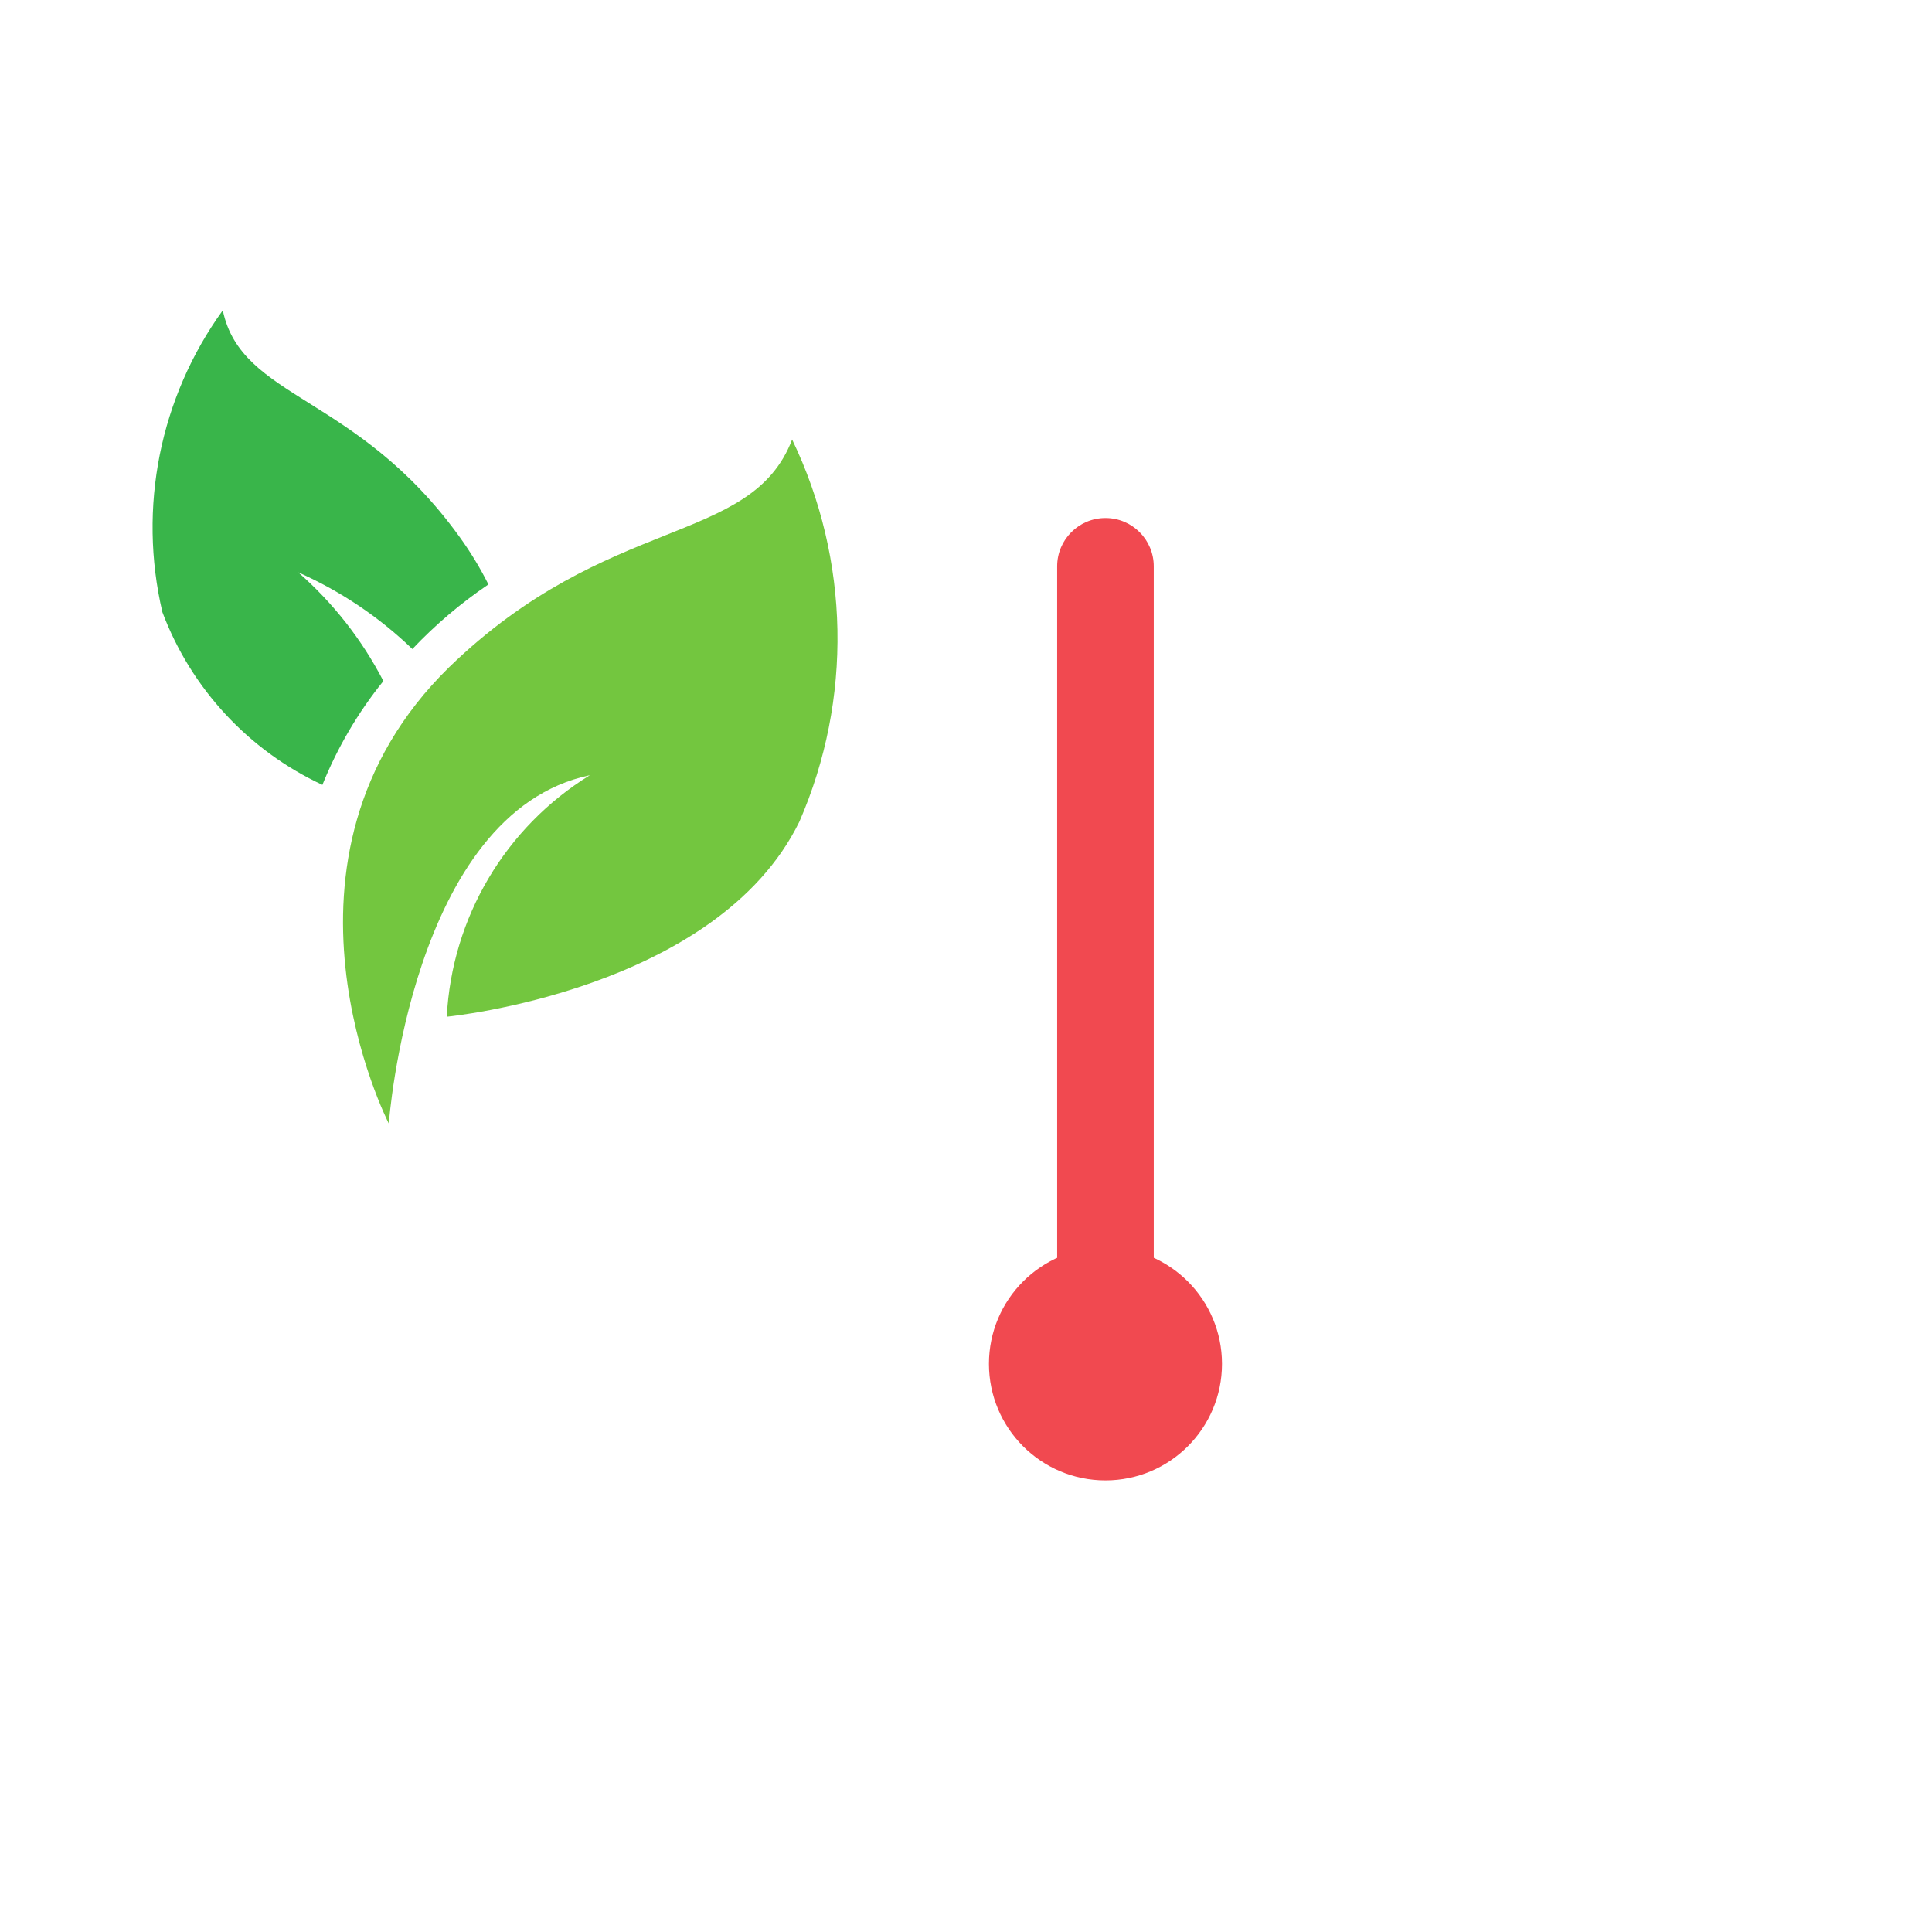
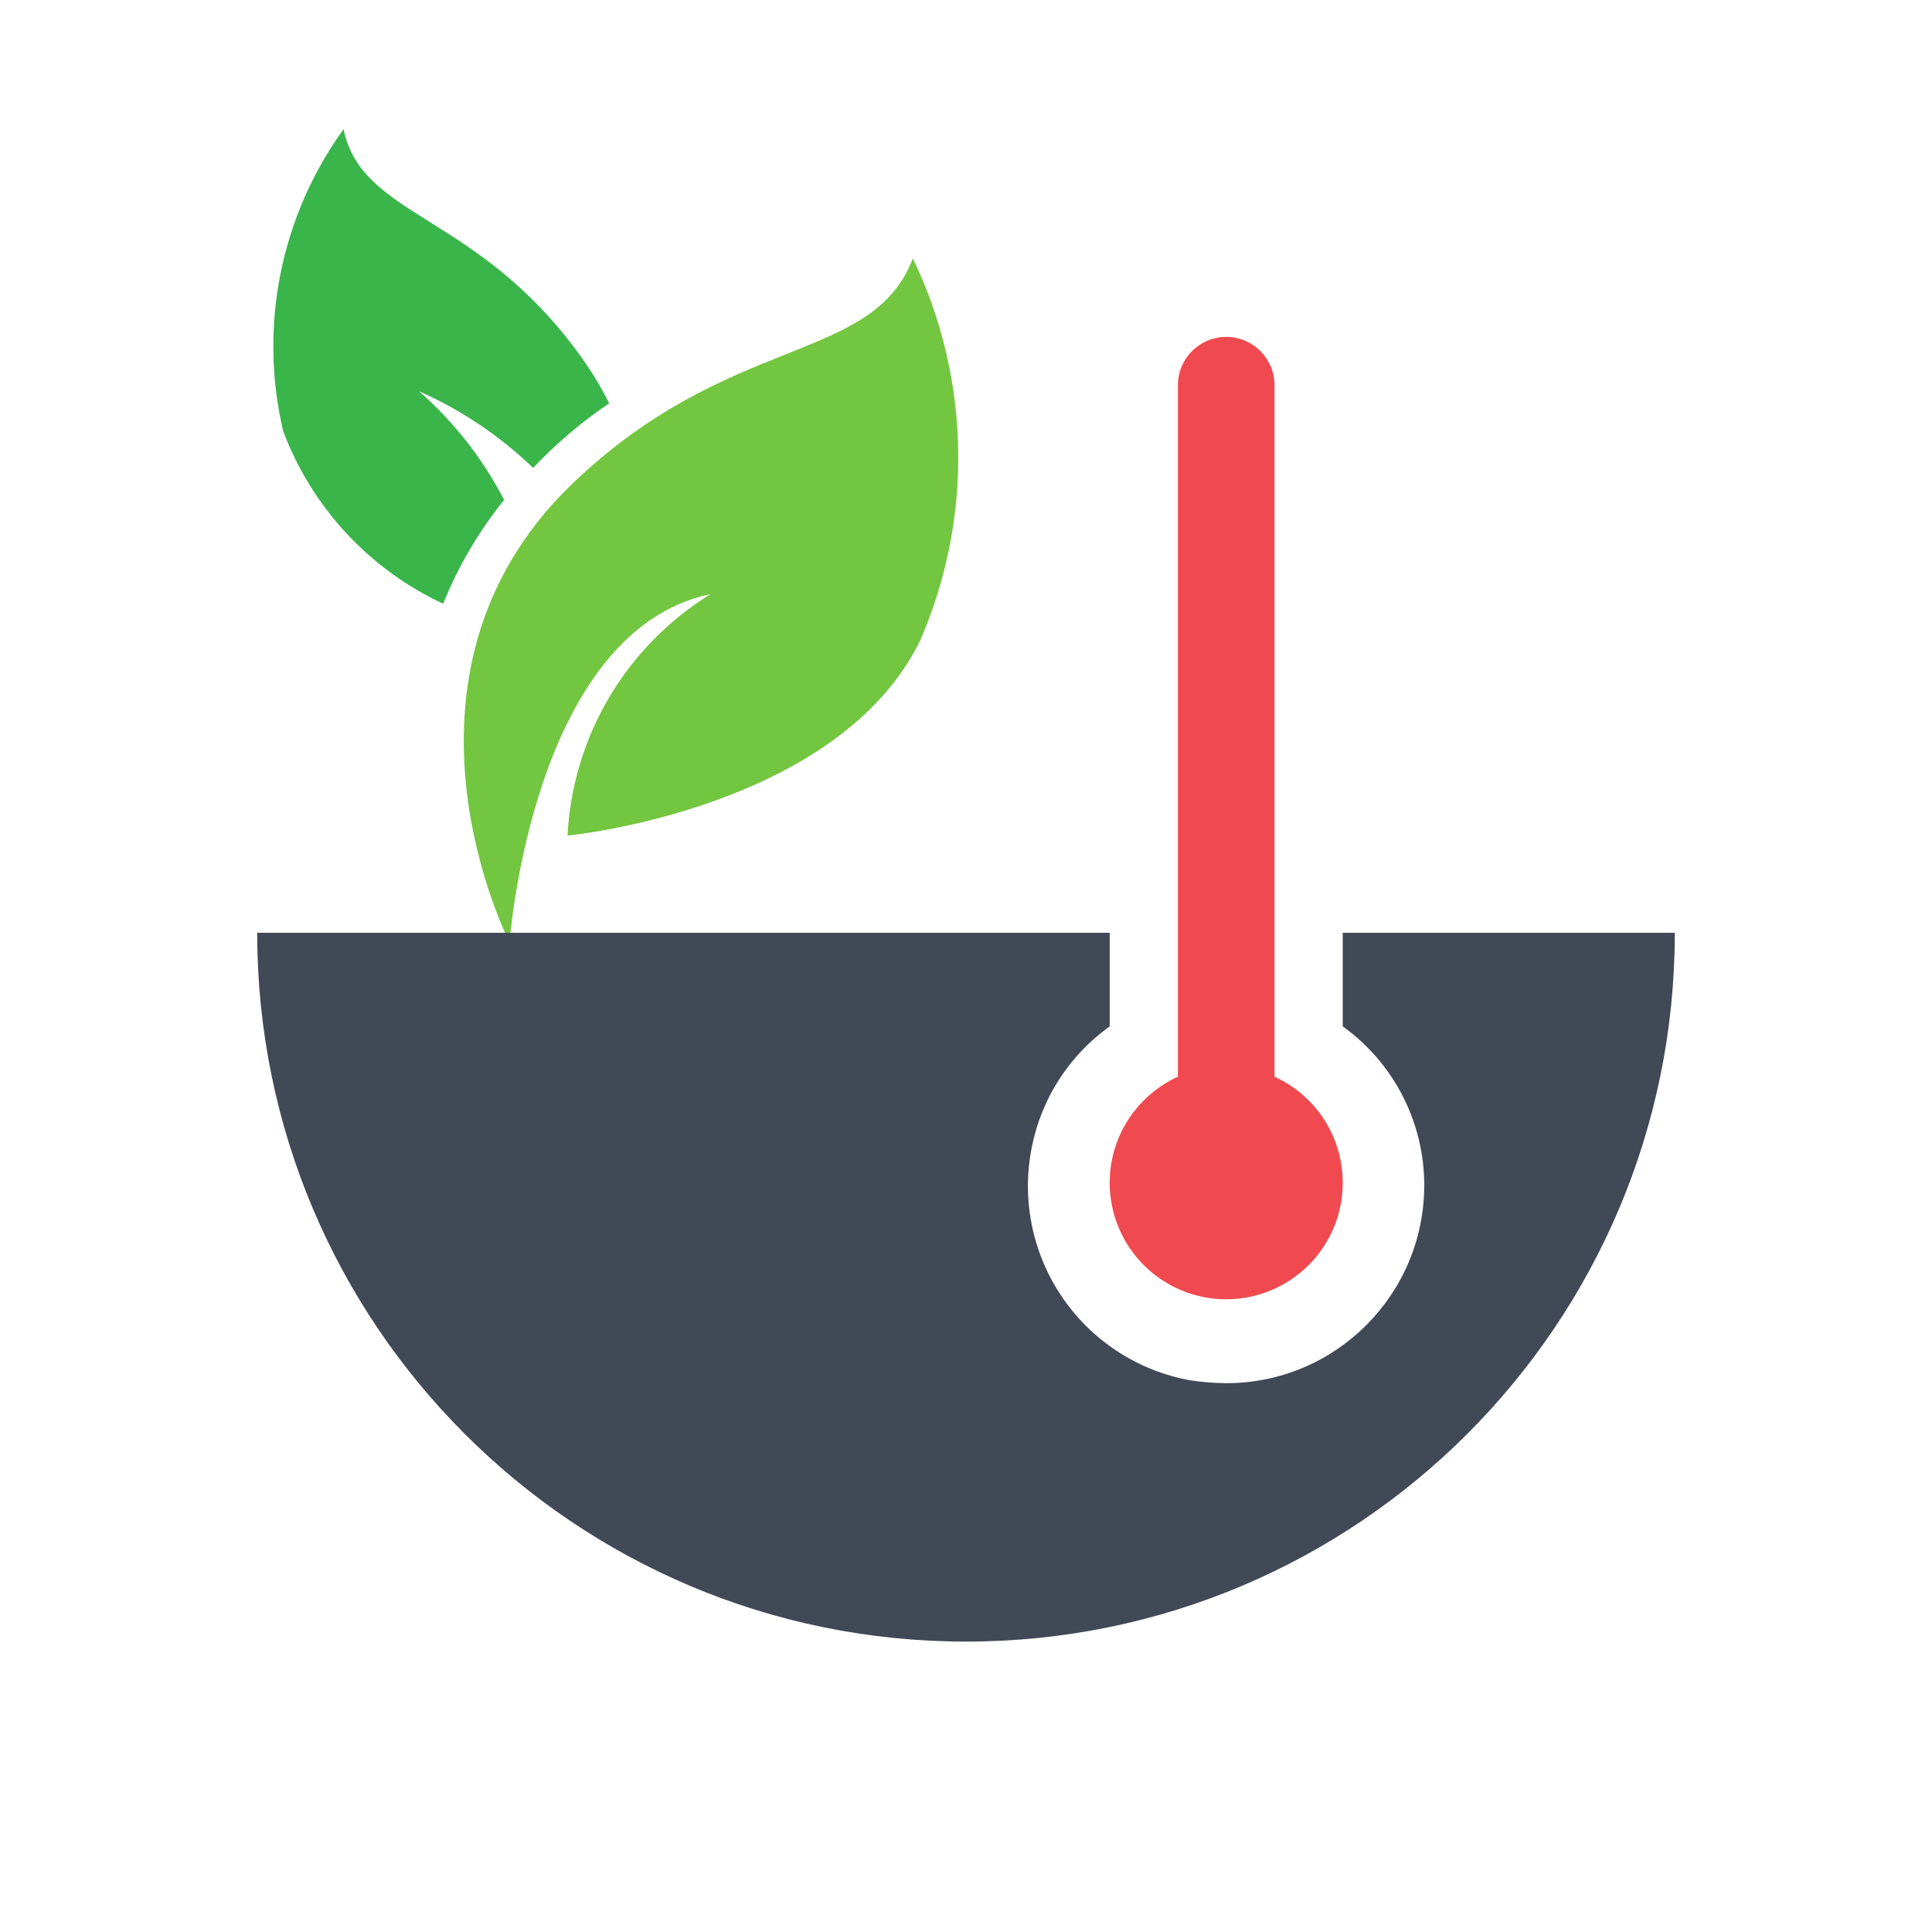
<svg xmlns="http://www.w3.org/2000/svg" viewBox="0 0 32 32">
  <defs>
-     <style>.cls-1{fill:none;}.cls-2{fill:#f14950;}.cls-3{fill:#73c63f;}.cls-4{fill:#39b54a;}</style>
+     <style>.cls-1{fill:none;}.cls-2{fill:#f14950;}.cls-3{fill:#73c63f;}.cls-4{fill:#39b54a;}.cls-5{fill:#414956;}</style>
  </defs>
  <g id="Layer_2" data-name="Layer 2">
    <g id="Layer_2-2" data-name="Layer 2">
      <g id="Layer_2-3" data-name="Layer 2">
        <g id="Layer_2-2-2" data-name="Layer 2-2">
          <rect class="cls-1" width="32" height="32" />
-           <rect class="cls-2" x="17.51" y="8.58" width="1.6" height="14.86" rx="0.8" ry="0.8" />
-           <circle class="cls-2" cx="18.31" cy="22.59" r="1.93" />
-           <path class="cls-3" d="M6.44,18.61s-2.25-4.38,1-7.56c2.64-2.56,5-2,5.68-3.77a7.6,7.6,0,0,1,.12,6.33c-1.37,2.8-5.84,3.23-5.84,3.23a5,5,0,0,1,2.37-4C6.81,13.46,6.44,18.61,6.44,18.61Z" />
-           <path class="cls-4" d="M6.35,11.28a6.15,6.15,0,0,0-1.41-1.8,6.54,6.54,0,0,1,1.89,1.27A7.59,7.59,0,0,1,8.09,9.68a5.73,5.73,0,0,0-.48-.79C5.9,6.52,4,6.62,3.69,5.14a6.14,6.14,0,0,0-1,5A5.16,5.16,0,0,0,5.34,13,6.76,6.76,0,0,1,6.35,11.28Z" />
+           <rect class="cls-2" x="19.51" y="5.58" width="1.6" height="14.86" rx="0.8" ry="0.8" />
+           <circle class="cls-2" cx="20.31" cy="19.59" r="1.93" />
+           <path class="cls-3" d="M8.44,15.61s-2.25-4.38,1-7.56c2.64-2.56,5-2,5.68-3.77a7.6,7.6,0,0,1,.12,6.33c-1.37,2.8-5.84,3.23-5.84,3.23a5,5,0,0,1,2.37-4C8.81,10.46,8.44,15.61,8.44,15.61Z" />
+           <path class="cls-4" d="M8.35,8.28a6.15,6.15,0,0,0-1.41-1.8A6.54,6.54,0,0,1,8.83,7.75a7.59,7.59,0,0,1,1.26-1.07,5.73,5.73,0,0,0-.48-.79C7.9,3.52,6,3.62,5.69,2.14a6.14,6.14,0,0,0-1,5A5.16,5.16,0,0,0,7.34,10,6.76,6.76,0,0,1,8.35,8.28Z" />
+           <path class="cls-5" d="M23.24,15.45h-1V17a3.24,3.24,0,0,1,1.35,2.63,3.28,3.28,0,0,1-3.28,3.28,4.18,4.18,0,0,1-.61-.05A3.27,3.27,0,0,1,17.09,19a3.23,3.23,0,0,1,1.29-2V15.45H4.26a11.74,11.74,0,0,0,23.48,0Z" />
        </g>
      </g>
    </g>
  </g>
</svg>
